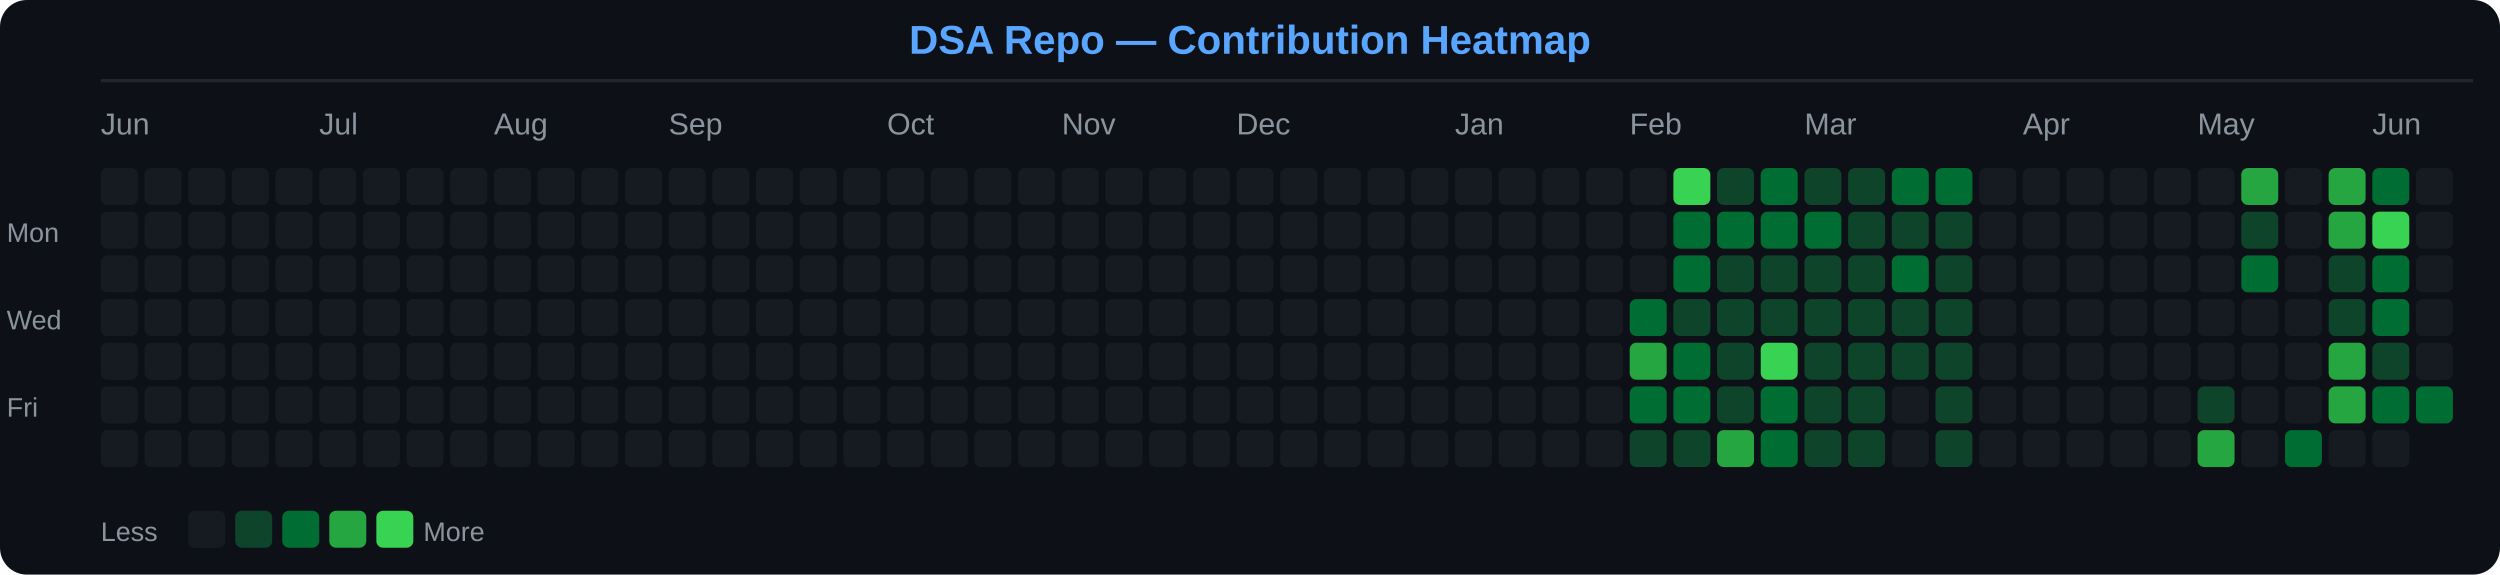
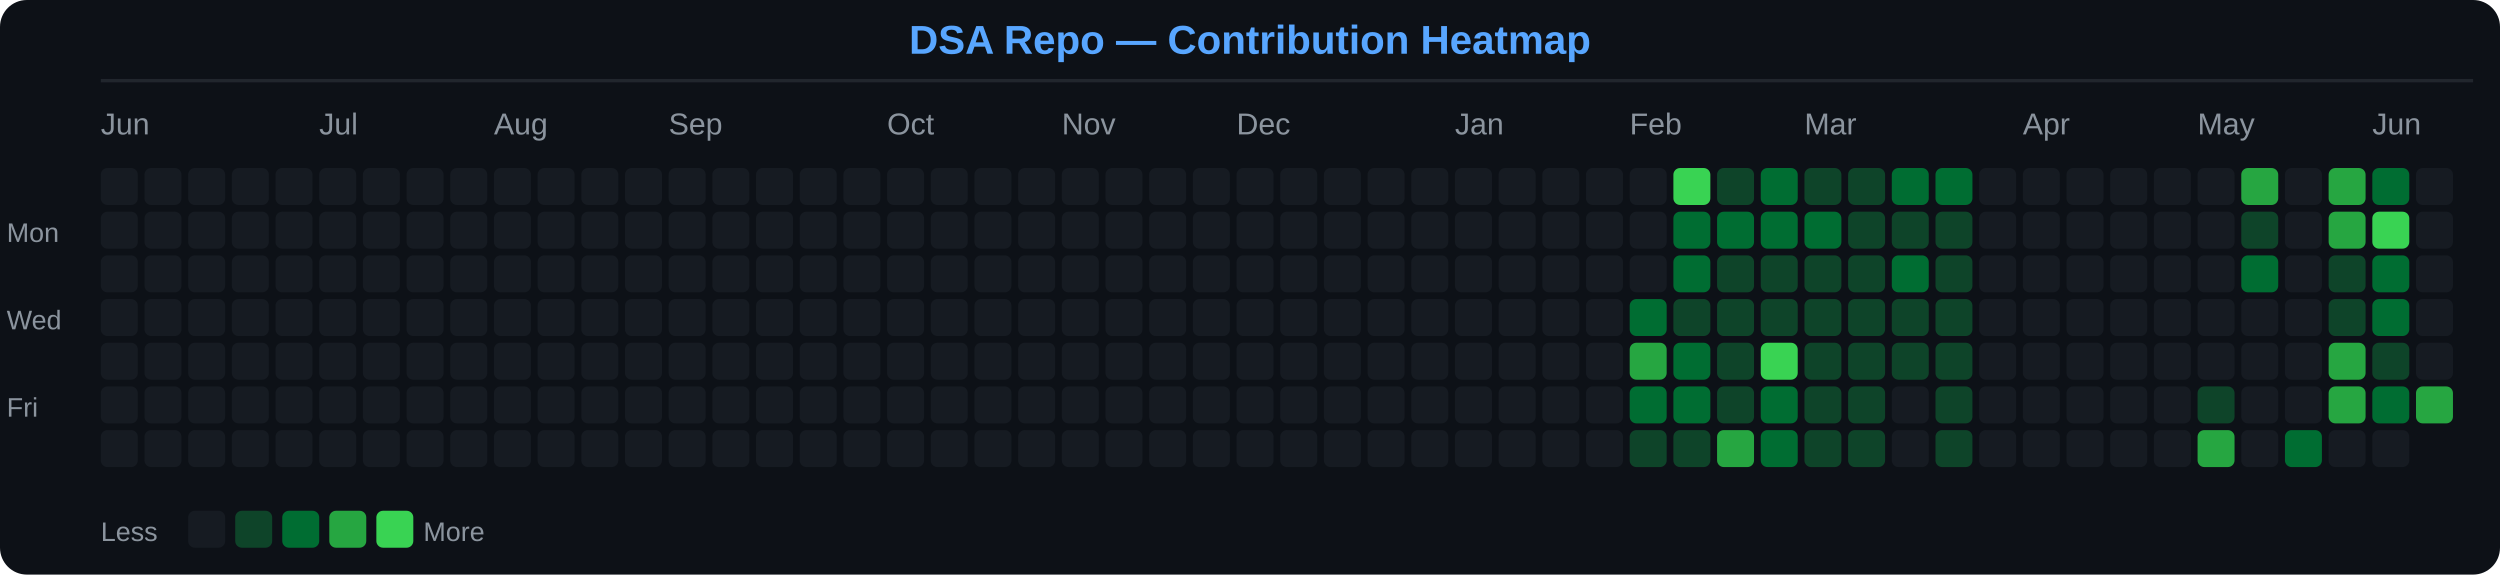
<svg xmlns="http://www.w3.org/2000/svg" width="744" height="171" viewBox="0 0 744 171">
  <rect width="744" height="171" fill="#0d1117" rx="8" />
  <text x="372" y="16" fill="#58a6ff" font-family="Arial,sans-serif" font-size="12" text-anchor="middle" font-weight="bold">DSA Repo — Contribution Heatmap</text>
  <line x1="30" y1="24" x2="736" y2="24" stroke="#21262d" stroke-width="1" />
  <text x="2" y="72" fill="#8b949e" font-family="Arial,sans-serif" font-size="8">Mon</text>
  <text x="2" y="98" fill="#8b949e" font-family="Arial,sans-serif" font-size="8">Wed</text>
  <text x="2" y="124" fill="#8b949e" font-family="Arial,sans-serif" font-size="8">Fri</text>
  <text x="30" y="40" fill="#8b949e" font-family="Arial,sans-serif" font-size="9">Jun</text>
  <rect x="30" y="50" width="11" height="11" rx="2" fill="#161b22" />
  <rect x="30" y="63" width="11" height="11" rx="2" fill="#161b22" />
  <rect x="30" y="76" width="11" height="11" rx="2" fill="#161b22" />
  <rect x="30" y="89" width="11" height="11" rx="2" fill="#161b22" />
  <rect x="30" y="102" width="11" height="11" rx="2" fill="#161b22" />
  <rect x="30" y="115" width="11" height="11" rx="2" fill="#161b22" />
  <rect x="30" y="128" width="11" height="11" rx="2" fill="#161b22" />
  <rect x="43" y="50" width="11" height="11" rx="2" fill="#161b22" />
  <rect x="43" y="63" width="11" height="11" rx="2" fill="#161b22" />
  <rect x="43" y="76" width="11" height="11" rx="2" fill="#161b22" />
  <rect x="43" y="89" width="11" height="11" rx="2" fill="#161b22" />
  <rect x="43" y="102" width="11" height="11" rx="2" fill="#161b22" />
  <rect x="43" y="115" width="11" height="11" rx="2" fill="#161b22" />
  <rect x="43" y="128" width="11" height="11" rx="2" fill="#161b22" />
  <rect x="56" y="50" width="11" height="11" rx="2" fill="#161b22" />
  <rect x="56" y="63" width="11" height="11" rx="2" fill="#161b22" />
  <rect x="56" y="76" width="11" height="11" rx="2" fill="#161b22" />
  <rect x="56" y="89" width="11" height="11" rx="2" fill="#161b22" />
  <rect x="56" y="102" width="11" height="11" rx="2" fill="#161b22" />
  <rect x="56" y="115" width="11" height="11" rx="2" fill="#161b22" />
  <rect x="56" y="128" width="11" height="11" rx="2" fill="#161b22" />
  <rect x="69" y="50" width="11" height="11" rx="2" fill="#161b22" />
  <rect x="69" y="63" width="11" height="11" rx="2" fill="#161b22" />
  <rect x="69" y="76" width="11" height="11" rx="2" fill="#161b22" />
  <rect x="69" y="89" width="11" height="11" rx="2" fill="#161b22" />
  <rect x="69" y="102" width="11" height="11" rx="2" fill="#161b22" />
  <rect x="69" y="115" width="11" height="11" rx="2" fill="#161b22" />
  <rect x="69" y="128" width="11" height="11" rx="2" fill="#161b22" />
  <rect x="82" y="50" width="11" height="11" rx="2" fill="#161b22" />
  <rect x="82" y="63" width="11" height="11" rx="2" fill="#161b22" />
  <rect x="82" y="76" width="11" height="11" rx="2" fill="#161b22" />
  <rect x="82" y="89" width="11" height="11" rx="2" fill="#161b22" />
  <rect x="82" y="102" width="11" height="11" rx="2" fill="#161b22" />
  <rect x="82" y="115" width="11" height="11" rx="2" fill="#161b22" />
  <rect x="82" y="128" width="11" height="11" rx="2" fill="#161b22" />
  <text x="95" y="40" fill="#8b949e" font-family="Arial,sans-serif" font-size="9">Jul</text>
  <rect x="95" y="50" width="11" height="11" rx="2" fill="#161b22" />
  <rect x="95" y="63" width="11" height="11" rx="2" fill="#161b22" />
  <rect x="95" y="76" width="11" height="11" rx="2" fill="#161b22" />
  <rect x="95" y="89" width="11" height="11" rx="2" fill="#161b22" />
  <rect x="95" y="102" width="11" height="11" rx="2" fill="#161b22" />
  <rect x="95" y="115" width="11" height="11" rx="2" fill="#161b22" />
  <rect x="95" y="128" width="11" height="11" rx="2" fill="#161b22" />
  <rect x="108" y="50" width="11" height="11" rx="2" fill="#161b22" />
  <rect x="108" y="63" width="11" height="11" rx="2" fill="#161b22" />
  <rect x="108" y="76" width="11" height="11" rx="2" fill="#161b22" />
  <rect x="108" y="89" width="11" height="11" rx="2" fill="#161b22" />
  <rect x="108" y="102" width="11" height="11" rx="2" fill="#161b22" />
  <rect x="108" y="115" width="11" height="11" rx="2" fill="#161b22" />
  <rect x="108" y="128" width="11" height="11" rx="2" fill="#161b22" />
  <rect x="121" y="50" width="11" height="11" rx="2" fill="#161b22" />
  <rect x="121" y="63" width="11" height="11" rx="2" fill="#161b22" />
  <rect x="121" y="76" width="11" height="11" rx="2" fill="#161b22" />
  <rect x="121" y="89" width="11" height="11" rx="2" fill="#161b22" />
  <rect x="121" y="102" width="11" height="11" rx="2" fill="#161b22" />
  <rect x="121" y="115" width="11" height="11" rx="2" fill="#161b22" />
  <rect x="121" y="128" width="11" height="11" rx="2" fill="#161b22" />
  <rect x="134" y="50" width="11" height="11" rx="2" fill="#161b22" />
  <rect x="134" y="63" width="11" height="11" rx="2" fill="#161b22" />
  <rect x="134" y="76" width="11" height="11" rx="2" fill="#161b22" />
  <rect x="134" y="89" width="11" height="11" rx="2" fill="#161b22" />
  <rect x="134" y="102" width="11" height="11" rx="2" fill="#161b22" />
  <rect x="134" y="115" width="11" height="11" rx="2" fill="#161b22" />
  <rect x="134" y="128" width="11" height="11" rx="2" fill="#161b22" />
  <text x="147" y="40" fill="#8b949e" font-family="Arial,sans-serif" font-size="9">Aug</text>
  <rect x="147" y="50" width="11" height="11" rx="2" fill="#161b22" />
  <rect x="147" y="63" width="11" height="11" rx="2" fill="#161b22" />
  <rect x="147" y="76" width="11" height="11" rx="2" fill="#161b22" />
  <rect x="147" y="89" width="11" height="11" rx="2" fill="#161b22" />
  <rect x="147" y="102" width="11" height="11" rx="2" fill="#161b22" />
  <rect x="147" y="115" width="11" height="11" rx="2" fill="#161b22" />
  <rect x="147" y="128" width="11" height="11" rx="2" fill="#161b22" />
  <rect x="160" y="50" width="11" height="11" rx="2" fill="#161b22" />
  <rect x="160" y="63" width="11" height="11" rx="2" fill="#161b22" />
  <rect x="160" y="76" width="11" height="11" rx="2" fill="#161b22" />
  <rect x="160" y="89" width="11" height="11" rx="2" fill="#161b22" />
  <rect x="160" y="102" width="11" height="11" rx="2" fill="#161b22" />
  <rect x="160" y="115" width="11" height="11" rx="2" fill="#161b22" />
  <rect x="160" y="128" width="11" height="11" rx="2" fill="#161b22" />
  <rect x="173" y="50" width="11" height="11" rx="2" fill="#161b22" />
  <rect x="173" y="63" width="11" height="11" rx="2" fill="#161b22" />
  <rect x="173" y="76" width="11" height="11" rx="2" fill="#161b22" />
  <rect x="173" y="89" width="11" height="11" rx="2" fill="#161b22" />
  <rect x="173" y="102" width="11" height="11" rx="2" fill="#161b22" />
  <rect x="173" y="115" width="11" height="11" rx="2" fill="#161b22" />
  <rect x="173" y="128" width="11" height="11" rx="2" fill="#161b22" />
  <rect x="186" y="50" width="11" height="11" rx="2" fill="#161b22" />
  <rect x="186" y="63" width="11" height="11" rx="2" fill="#161b22" />
  <rect x="186" y="76" width="11" height="11" rx="2" fill="#161b22" />
  <rect x="186" y="89" width="11" height="11" rx="2" fill="#161b22" />
  <rect x="186" y="102" width="11" height="11" rx="2" fill="#161b22" />
  <rect x="186" y="115" width="11" height="11" rx="2" fill="#161b22" />
  <rect x="186" y="128" width="11" height="11" rx="2" fill="#161b22" />
  <text x="199" y="40" fill="#8b949e" font-family="Arial,sans-serif" font-size="9">Sep</text>
  <rect x="199" y="50" width="11" height="11" rx="2" fill="#161b22" />
  <rect x="199" y="63" width="11" height="11" rx="2" fill="#161b22" />
  <rect x="199" y="76" width="11" height="11" rx="2" fill="#161b22" />
  <rect x="199" y="89" width="11" height="11" rx="2" fill="#161b22" />
  <rect x="199" y="102" width="11" height="11" rx="2" fill="#161b22" />
  <rect x="199" y="115" width="11" height="11" rx="2" fill="#161b22" />
  <rect x="199" y="128" width="11" height="11" rx="2" fill="#161b22" />
  <rect x="212" y="50" width="11" height="11" rx="2" fill="#161b22" />
  <rect x="212" y="63" width="11" height="11" rx="2" fill="#161b22" />
  <rect x="212" y="76" width="11" height="11" rx="2" fill="#161b22" />
  <rect x="212" y="89" width="11" height="11" rx="2" fill="#161b22" />
  <rect x="212" y="102" width="11" height="11" rx="2" fill="#161b22" />
  <rect x="212" y="115" width="11" height="11" rx="2" fill="#161b22" />
  <rect x="212" y="128" width="11" height="11" rx="2" fill="#161b22" />
  <rect x="225" y="50" width="11" height="11" rx="2" fill="#161b22" />
  <rect x="225" y="63" width="11" height="11" rx="2" fill="#161b22" />
  <rect x="225" y="76" width="11" height="11" rx="2" fill="#161b22" />
  <rect x="225" y="89" width="11" height="11" rx="2" fill="#161b22" />
  <rect x="225" y="102" width="11" height="11" rx="2" fill="#161b22" />
  <rect x="225" y="115" width="11" height="11" rx="2" fill="#161b22" />
  <rect x="225" y="128" width="11" height="11" rx="2" fill="#161b22" />
  <rect x="238" y="50" width="11" height="11" rx="2" fill="#161b22" />
  <rect x="238" y="63" width="11" height="11" rx="2" fill="#161b22" />
  <rect x="238" y="76" width="11" height="11" rx="2" fill="#161b22" />
  <rect x="238" y="89" width="11" height="11" rx="2" fill="#161b22" />
  <rect x="238" y="102" width="11" height="11" rx="2" fill="#161b22" />
  <rect x="238" y="115" width="11" height="11" rx="2" fill="#161b22" />
  <rect x="238" y="128" width="11" height="11" rx="2" fill="#161b22" />
  <rect x="251" y="50" width="11" height="11" rx="2" fill="#161b22" />
  <rect x="251" y="63" width="11" height="11" rx="2" fill="#161b22" />
  <rect x="251" y="76" width="11" height="11" rx="2" fill="#161b22" />
  <rect x="251" y="89" width="11" height="11" rx="2" fill="#161b22" />
  <rect x="251" y="102" width="11" height="11" rx="2" fill="#161b22" />
  <rect x="251" y="115" width="11" height="11" rx="2" fill="#161b22" />
  <rect x="251" y="128" width="11" height="11" rx="2" fill="#161b22" />
  <text x="264" y="40" fill="#8b949e" font-family="Arial,sans-serif" font-size="9">Oct</text>
  <rect x="264" y="50" width="11" height="11" rx="2" fill="#161b22" />
  <rect x="264" y="63" width="11" height="11" rx="2" fill="#161b22" />
  <rect x="264" y="76" width="11" height="11" rx="2" fill="#161b22" />
  <rect x="264" y="89" width="11" height="11" rx="2" fill="#161b22" />
  <rect x="264" y="102" width="11" height="11" rx="2" fill="#161b22" />
  <rect x="264" y="115" width="11" height="11" rx="2" fill="#161b22" />
  <rect x="264" y="128" width="11" height="11" rx="2" fill="#161b22" />
  <rect x="277" y="50" width="11" height="11" rx="2" fill="#161b22" />
  <rect x="277" y="63" width="11" height="11" rx="2" fill="#161b22" />
  <rect x="277" y="76" width="11" height="11" rx="2" fill="#161b22" />
  <rect x="277" y="89" width="11" height="11" rx="2" fill="#161b22" />
  <rect x="277" y="102" width="11" height="11" rx="2" fill="#161b22" />
  <rect x="277" y="115" width="11" height="11" rx="2" fill="#161b22" />
  <rect x="277" y="128" width="11" height="11" rx="2" fill="#161b22" />
  <rect x="290" y="50" width="11" height="11" rx="2" fill="#161b22" />
  <rect x="290" y="63" width="11" height="11" rx="2" fill="#161b22" />
  <rect x="290" y="76" width="11" height="11" rx="2" fill="#161b22" />
  <rect x="290" y="89" width="11" height="11" rx="2" fill="#161b22" />
  <rect x="290" y="102" width="11" height="11" rx="2" fill="#161b22" />
  <rect x="290" y="115" width="11" height="11" rx="2" fill="#161b22" />
  <rect x="290" y="128" width="11" height="11" rx="2" fill="#161b22" />
  <rect x="303" y="50" width="11" height="11" rx="2" fill="#161b22" />
  <rect x="303" y="63" width="11" height="11" rx="2" fill="#161b22" />
  <rect x="303" y="76" width="11" height="11" rx="2" fill="#161b22" />
  <rect x="303" y="89" width="11" height="11" rx="2" fill="#161b22" />
  <rect x="303" y="102" width="11" height="11" rx="2" fill="#161b22" />
  <rect x="303" y="115" width="11" height="11" rx="2" fill="#161b22" />
  <rect x="303" y="128" width="11" height="11" rx="2" fill="#161b22" />
  <text x="316" y="40" fill="#8b949e" font-family="Arial,sans-serif" font-size="9">Nov</text>
  <rect x="316" y="50" width="11" height="11" rx="2" fill="#161b22" />
  <rect x="316" y="63" width="11" height="11" rx="2" fill="#161b22" />
  <rect x="316" y="76" width="11" height="11" rx="2" fill="#161b22" />
  <rect x="316" y="89" width="11" height="11" rx="2" fill="#161b22" />
  <rect x="316" y="102" width="11" height="11" rx="2" fill="#161b22" />
  <rect x="316" y="115" width="11" height="11" rx="2" fill="#161b22" />
  <rect x="316" y="128" width="11" height="11" rx="2" fill="#161b22" />
  <rect x="329" y="50" width="11" height="11" rx="2" fill="#161b22" />
  <rect x="329" y="63" width="11" height="11" rx="2" fill="#161b22" />
  <rect x="329" y="76" width="11" height="11" rx="2" fill="#161b22" />
  <rect x="329" y="89" width="11" height="11" rx="2" fill="#161b22" />
  <rect x="329" y="102" width="11" height="11" rx="2" fill="#161b22" />
  <rect x="329" y="115" width="11" height="11" rx="2" fill="#161b22" />
  <rect x="329" y="128" width="11" height="11" rx="2" fill="#161b22" />
  <rect x="342" y="50" width="11" height="11" rx="2" fill="#161b22" />
  <rect x="342" y="63" width="11" height="11" rx="2" fill="#161b22" />
  <rect x="342" y="76" width="11" height="11" rx="2" fill="#161b22" />
  <rect x="342" y="89" width="11" height="11" rx="2" fill="#161b22" />
  <rect x="342" y="102" width="11" height="11" rx="2" fill="#161b22" />
  <rect x="342" y="115" width="11" height="11" rx="2" fill="#161b22" />
  <rect x="342" y="128" width="11" height="11" rx="2" fill="#161b22" />
  <rect x="355" y="50" width="11" height="11" rx="2" fill="#161b22" />
  <rect x="355" y="63" width="11" height="11" rx="2" fill="#161b22" />
  <rect x="355" y="76" width="11" height="11" rx="2" fill="#161b22" />
  <rect x="355" y="89" width="11" height="11" rx="2" fill="#161b22" />
  <rect x="355" y="102" width="11" height="11" rx="2" fill="#161b22" />
  <rect x="355" y="115" width="11" height="11" rx="2" fill="#161b22" />
  <rect x="355" y="128" width="11" height="11" rx="2" fill="#161b22" />
  <text x="368" y="40" fill="#8b949e" font-family="Arial,sans-serif" font-size="9">Dec</text>
  <rect x="368" y="50" width="11" height="11" rx="2" fill="#161b22" />
  <rect x="368" y="63" width="11" height="11" rx="2" fill="#161b22" />
  <rect x="368" y="76" width="11" height="11" rx="2" fill="#161b22" />
  <rect x="368" y="89" width="11" height="11" rx="2" fill="#161b22" />
  <rect x="368" y="102" width="11" height="11" rx="2" fill="#161b22" />
  <rect x="368" y="115" width="11" height="11" rx="2" fill="#161b22" />
  <rect x="368" y="128" width="11" height="11" rx="2" fill="#161b22" />
  <rect x="381" y="50" width="11" height="11" rx="2" fill="#161b22" />
  <rect x="381" y="63" width="11" height="11" rx="2" fill="#161b22" />
  <rect x="381" y="76" width="11" height="11" rx="2" fill="#161b22" />
  <rect x="381" y="89" width="11" height="11" rx="2" fill="#161b22" />
  <rect x="381" y="102" width="11" height="11" rx="2" fill="#161b22" />
  <rect x="381" y="115" width="11" height="11" rx="2" fill="#161b22" />
  <rect x="381" y="128" width="11" height="11" rx="2" fill="#161b22" />
  <rect x="394" y="50" width="11" height="11" rx="2" fill="#161b22" />
  <rect x="394" y="63" width="11" height="11" rx="2" fill="#161b22" />
  <rect x="394" y="76" width="11" height="11" rx="2" fill="#161b22" />
  <rect x="394" y="89" width="11" height="11" rx="2" fill="#161b22" />
  <rect x="394" y="102" width="11" height="11" rx="2" fill="#161b22" />
  <rect x="394" y="115" width="11" height="11" rx="2" fill="#161b22" />
  <rect x="394" y="128" width="11" height="11" rx="2" fill="#161b22" />
  <rect x="407" y="50" width="11" height="11" rx="2" fill="#161b22" />
  <rect x="407" y="63" width="11" height="11" rx="2" fill="#161b22" />
  <rect x="407" y="76" width="11" height="11" rx="2" fill="#161b22" />
  <rect x="407" y="89" width="11" height="11" rx="2" fill="#161b22" />
  <rect x="407" y="102" width="11" height="11" rx="2" fill="#161b22" />
  <rect x="407" y="115" width="11" height="11" rx="2" fill="#161b22" />
  <rect x="407" y="128" width="11" height="11" rx="2" fill="#161b22" />
  <rect x="420" y="50" width="11" height="11" rx="2" fill="#161b22" />
  <rect x="420" y="63" width="11" height="11" rx="2" fill="#161b22" />
  <rect x="420" y="76" width="11" height="11" rx="2" fill="#161b22" />
  <rect x="420" y="89" width="11" height="11" rx="2" fill="#161b22" />
  <rect x="420" y="102" width="11" height="11" rx="2" fill="#161b22" />
  <rect x="420" y="115" width="11" height="11" rx="2" fill="#161b22" />
  <rect x="420" y="128" width="11" height="11" rx="2" fill="#161b22" />
  <text x="433" y="40" fill="#8b949e" font-family="Arial,sans-serif" font-size="9">Jan</text>
  <rect x="433" y="50" width="11" height="11" rx="2" fill="#161b22" />
  <rect x="433" y="63" width="11" height="11" rx="2" fill="#161b22" />
  <rect x="433" y="76" width="11" height="11" rx="2" fill="#161b22" />
  <rect x="433" y="89" width="11" height="11" rx="2" fill="#161b22" />
  <rect x="433" y="102" width="11" height="11" rx="2" fill="#161b22" />
  <rect x="433" y="115" width="11" height="11" rx="2" fill="#161b22" />
  <rect x="433" y="128" width="11" height="11" rx="2" fill="#161b22" />
  <rect x="446" y="50" width="11" height="11" rx="2" fill="#161b22" />
  <rect x="446" y="63" width="11" height="11" rx="2" fill="#161b22" />
  <rect x="446" y="76" width="11" height="11" rx="2" fill="#161b22" />
  <rect x="446" y="89" width="11" height="11" rx="2" fill="#161b22" />
  <rect x="446" y="102" width="11" height="11" rx="2" fill="#161b22" />
  <rect x="446" y="115" width="11" height="11" rx="2" fill="#161b22" />
  <rect x="446" y="128" width="11" height="11" rx="2" fill="#161b22" />
  <rect x="459" y="50" width="11" height="11" rx="2" fill="#161b22" />
  <rect x="459" y="63" width="11" height="11" rx="2" fill="#161b22" />
  <rect x="459" y="76" width="11" height="11" rx="2" fill="#161b22" />
  <rect x="459" y="89" width="11" height="11" rx="2" fill="#161b22" />
  <rect x="459" y="102" width="11" height="11" rx="2" fill="#161b22" />
  <rect x="459" y="115" width="11" height="11" rx="2" fill="#161b22" />
  <rect x="459" y="128" width="11" height="11" rx="2" fill="#161b22" />
  <rect x="472" y="50" width="11" height="11" rx="2" fill="#161b22" />
  <rect x="472" y="63" width="11" height="11" rx="2" fill="#161b22" />
  <rect x="472" y="76" width="11" height="11" rx="2" fill="#161b22" />
  <rect x="472" y="89" width="11" height="11" rx="2" fill="#161b22" />
  <rect x="472" y="102" width="11" height="11" rx="2" fill="#161b22" />
  <rect x="472" y="115" width="11" height="11" rx="2" fill="#161b22" />
  <rect x="472" y="128" width="11" height="11" rx="2" fill="#161b22" />
  <text x="485" y="40" fill="#8b949e" font-family="Arial,sans-serif" font-size="9">Feb</text>
  <rect x="485" y="50" width="11" height="11" rx="2" fill="#161b22" />
  <rect x="485" y="63" width="11" height="11" rx="2" fill="#161b22" />
  <rect x="485" y="76" width="11" height="11" rx="2" fill="#161b22" />
  <rect x="485" y="89" width="11" height="11" rx="2" fill="#006d32" />
  <rect x="485" y="102" width="11" height="11" rx="2" fill="#26a641" />
  <rect x="485" y="115" width="11" height="11" rx="2" fill="#006d32" />
  <rect x="485" y="128" width="11" height="11" rx="2" fill="#0e4429" />
  <rect x="498" y="50" width="11" height="11" rx="2" fill="#39d353" />
  <rect x="498" y="63" width="11" height="11" rx="2" fill="#006d32" />
  <rect x="498" y="76" width="11" height="11" rx="2" fill="#006d32" />
  <rect x="498" y="89" width="11" height="11" rx="2" fill="#0e4429" />
  <rect x="498" y="102" width="11" height="11" rx="2" fill="#006d32" />
  <rect x="498" y="115" width="11" height="11" rx="2" fill="#006d32" />
  <rect x="498" y="128" width="11" height="11" rx="2" fill="#0e4429" />
  <rect x="511" y="50" width="11" height="11" rx="2" fill="#0e4429" />
  <rect x="511" y="63" width="11" height="11" rx="2" fill="#006d32" />
  <rect x="511" y="76" width="11" height="11" rx="2" fill="#0e4429" />
  <rect x="511" y="89" width="11" height="11" rx="2" fill="#0e4429" />
  <rect x="511" y="102" width="11" height="11" rx="2" fill="#0e4429" />
  <rect x="511" y="115" width="11" height="11" rx="2" fill="#0e4429" />
  <rect x="511" y="128" width="11" height="11" rx="2" fill="#26a641" />
  <rect x="524" y="50" width="11" height="11" rx="2" fill="#006d32" />
  <rect x="524" y="63" width="11" height="11" rx="2" fill="#006d32" />
  <rect x="524" y="76" width="11" height="11" rx="2" fill="#0e4429" />
  <rect x="524" y="89" width="11" height="11" rx="2" fill="#0e4429" />
  <rect x="524" y="102" width="11" height="11" rx="2" fill="#39d353" />
  <rect x="524" y="115" width="11" height="11" rx="2" fill="#006d32" />
  <rect x="524" y="128" width="11" height="11" rx="2" fill="#006d32" />
  <text x="537" y="40" fill="#8b949e" font-family="Arial,sans-serif" font-size="9">Mar</text>
  <rect x="537" y="50" width="11" height="11" rx="2" fill="#0e4429" />
  <rect x="537" y="63" width="11" height="11" rx="2" fill="#006d32" />
  <rect x="537" y="76" width="11" height="11" rx="2" fill="#0e4429" />
  <rect x="537" y="89" width="11" height="11" rx="2" fill="#0e4429" />
  <rect x="537" y="102" width="11" height="11" rx="2" fill="#0e4429" />
  <rect x="537" y="115" width="11" height="11" rx="2" fill="#0e4429" />
  <rect x="537" y="128" width="11" height="11" rx="2" fill="#0e4429" />
  <rect x="550" y="50" width="11" height="11" rx="2" fill="#0e4429" />
  <rect x="550" y="63" width="11" height="11" rx="2" fill="#0e4429" />
  <rect x="550" y="76" width="11" height="11" rx="2" fill="#0e4429" />
  <rect x="550" y="89" width="11" height="11" rx="2" fill="#0e4429" />
  <rect x="550" y="102" width="11" height="11" rx="2" fill="#0e4429" />
  <rect x="550" y="115" width="11" height="11" rx="2" fill="#0e4429" />
  <rect x="550" y="128" width="11" height="11" rx="2" fill="#0e4429" />
  <rect x="563" y="50" width="11" height="11" rx="2" fill="#006d32" />
  <rect x="563" y="63" width="11" height="11" rx="2" fill="#0e4429" />
  <rect x="563" y="76" width="11" height="11" rx="2" fill="#006d32" />
  <rect x="563" y="89" width="11" height="11" rx="2" fill="#0e4429" />
  <rect x="563" y="102" width="11" height="11" rx="2" fill="#0e4429" />
  <rect x="563" y="115" width="11" height="11" rx="2" fill="#161b22" />
  <rect x="563" y="128" width="11" height="11" rx="2" fill="#161b22" />
  <rect x="576" y="50" width="11" height="11" rx="2" fill="#006d32" />
  <rect x="576" y="63" width="11" height="11" rx="2" fill="#0e4429" />
  <rect x="576" y="76" width="11" height="11" rx="2" fill="#0e4429" />
  <rect x="576" y="89" width="11" height="11" rx="2" fill="#0e4429" />
  <rect x="576" y="102" width="11" height="11" rx="2" fill="#0e4429" />
  <rect x="576" y="115" width="11" height="11" rx="2" fill="#0e4429" />
  <rect x="576" y="128" width="11" height="11" rx="2" fill="#0e4429" />
  <rect x="589" y="50" width="11" height="11" rx="2" fill="#161b22" />
  <rect x="589" y="63" width="11" height="11" rx="2" fill="#161b22" />
  <rect x="589" y="76" width="11" height="11" rx="2" fill="#161b22" />
  <rect x="589" y="89" width="11" height="11" rx="2" fill="#161b22" />
  <rect x="589" y="102" width="11" height="11" rx="2" fill="#161b22" />
  <rect x="589" y="115" width="11" height="11" rx="2" fill="#161b22" />
  <rect x="589" y="128" width="11" height="11" rx="2" fill="#161b22" />
  <text x="602" y="40" fill="#8b949e" font-family="Arial,sans-serif" font-size="9">Apr</text>
  <rect x="602" y="50" width="11" height="11" rx="2" fill="#161b22" />
  <rect x="602" y="63" width="11" height="11" rx="2" fill="#161b22" />
  <rect x="602" y="76" width="11" height="11" rx="2" fill="#161b22" />
  <rect x="602" y="89" width="11" height="11" rx="2" fill="#161b22" />
  <rect x="602" y="102" width="11" height="11" rx="2" fill="#161b22" />
  <rect x="602" y="115" width="11" height="11" rx="2" fill="#161b22" />
  <rect x="602" y="128" width="11" height="11" rx="2" fill="#161b22" />
  <rect x="615" y="50" width="11" height="11" rx="2" fill="#161b22" />
  <rect x="615" y="63" width="11" height="11" rx="2" fill="#161b22" />
  <rect x="615" y="76" width="11" height="11" rx="2" fill="#161b22" />
  <rect x="615" y="89" width="11" height="11" rx="2" fill="#161b22" />
  <rect x="615" y="102" width="11" height="11" rx="2" fill="#161b22" />
  <rect x="615" y="115" width="11" height="11" rx="2" fill="#161b22" />
  <rect x="615" y="128" width="11" height="11" rx="2" fill="#161b22" />
  <rect x="628" y="50" width="11" height="11" rx="2" fill="#161b22" />
  <rect x="628" y="63" width="11" height="11" rx="2" fill="#161b22" />
  <rect x="628" y="76" width="11" height="11" rx="2" fill="#161b22" />
  <rect x="628" y="89" width="11" height="11" rx="2" fill="#161b22" />
  <rect x="628" y="102" width="11" height="11" rx="2" fill="#161b22" />
  <rect x="628" y="115" width="11" height="11" rx="2" fill="#161b22" />
  <rect x="628" y="128" width="11" height="11" rx="2" fill="#161b22" />
  <rect x="641" y="50" width="11" height="11" rx="2" fill="#161b22" />
  <rect x="641" y="63" width="11" height="11" rx="2" fill="#161b22" />
  <rect x="641" y="76" width="11" height="11" rx="2" fill="#161b22" />
  <rect x="641" y="89" width="11" height="11" rx="2" fill="#161b22" />
  <rect x="641" y="102" width="11" height="11" rx="2" fill="#161b22" />
  <rect x="641" y="115" width="11" height="11" rx="2" fill="#161b22" />
  <rect x="641" y="128" width="11" height="11" rx="2" fill="#161b22" />
  <text x="654" y="40" fill="#8b949e" font-family="Arial,sans-serif" font-size="9">May</text>
  <rect x="654" y="50" width="11" height="11" rx="2" fill="#161b22" />
  <rect x="654" y="63" width="11" height="11" rx="2" fill="#161b22" />
  <rect x="654" y="76" width="11" height="11" rx="2" fill="#161b22" />
  <rect x="654" y="89" width="11" height="11" rx="2" fill="#161b22" />
  <rect x="654" y="102" width="11" height="11" rx="2" fill="#161b22" />
  <rect x="654" y="115" width="11" height="11" rx="2" fill="#0e4429" />
  <rect x="654" y="128" width="11" height="11" rx="2" fill="#26a641" />
  <rect x="667" y="50" width="11" height="11" rx="2" fill="#26a641" />
  <rect x="667" y="63" width="11" height="11" rx="2" fill="#0e4429" />
  <rect x="667" y="76" width="11" height="11" rx="2" fill="#006d32" />
  <rect x="667" y="89" width="11" height="11" rx="2" fill="#161b22" />
  <rect x="667" y="102" width="11" height="11" rx="2" fill="#161b22" />
  <rect x="667" y="115" width="11" height="11" rx="2" fill="#161b22" />
  <rect x="667" y="128" width="11" height="11" rx="2" fill="#161b22" />
  <rect x="680" y="50" width="11" height="11" rx="2" fill="#161b22" />
  <rect x="680" y="63" width="11" height="11" rx="2" fill="#161b22" />
  <rect x="680" y="76" width="11" height="11" rx="2" fill="#161b22" />
  <rect x="680" y="89" width="11" height="11" rx="2" fill="#161b22" />
  <rect x="680" y="102" width="11" height="11" rx="2" fill="#161b22" />
  <rect x="680" y="115" width="11" height="11" rx="2" fill="#161b22" />
  <rect x="680" y="128" width="11" height="11" rx="2" fill="#006d32" />
  <rect x="693" y="50" width="11" height="11" rx="2" fill="#26a641" />
  <rect x="693" y="63" width="11" height="11" rx="2" fill="#26a641" />
  <rect x="693" y="76" width="11" height="11" rx="2" fill="#0e4429" />
  <rect x="693" y="89" width="11" height="11" rx="2" fill="#0e4429" />
  <rect x="693" y="102" width="11" height="11" rx="2" fill="#26a641" />
  <rect x="693" y="115" width="11" height="11" rx="2" fill="#26a641" />
  <rect x="693" y="128" width="11" height="11" rx="2" fill="#161b22" />
  <text x="706" y="40" fill="#8b949e" font-family="Arial,sans-serif" font-size="9">Jun</text>
  <rect x="706" y="50" width="11" height="11" rx="2" fill="#006d32" />
  <rect x="706" y="63" width="11" height="11" rx="2" fill="#39d353" />
  <rect x="706" y="76" width="11" height="11" rx="2" fill="#006d32" />
  <rect x="706" y="89" width="11" height="11" rx="2" fill="#006d32" />
  <rect x="706" y="102" width="11" height="11" rx="2" fill="#0e4429" />
  <rect x="706" y="115" width="11" height="11" rx="2" fill="#006d32" />
  <rect x="706" y="128" width="11" height="11" rx="2" fill="#161b22" />
  <rect x="719" y="50" width="11" height="11" rx="2" fill="#161b22" />
  <rect x="719" y="63" width="11" height="11" rx="2" fill="#161b22" />
  <rect x="719" y="76" width="11" height="11" rx="2" fill="#161b22" />
  <rect x="719" y="89" width="11" height="11" rx="2" fill="#161b22" />
  <rect x="719" y="102" width="11" height="11" rx="2" fill="#161b22" />
-   <rect x="719" y="115" width="11" height="11" rx="2" fill="#006d32" />
+   <rect x="719" y="115" width="11" height="11" rx="2" fill="#26a641" />
  <text x="30" y="161" fill="#8b949e" font-family="Arial,sans-serif" font-size="8">Less</text>
  <rect x="56" y="152" width="11" height="11" rx="2" fill="#161b22" />
  <rect x="70" y="152" width="11" height="11" rx="2" fill="#0e4429" />
  <rect x="84" y="152" width="11" height="11" rx="2" fill="#006d32" />
  <rect x="98" y="152" width="11" height="11" rx="2" fill="#26a641" />
  <rect x="112" y="152" width="11" height="11" rx="2" fill="#39d353" />
  <text x="126" y="161" fill="#8b949e" font-family="Arial,sans-serif" font-size="8">More</text>
</svg>
